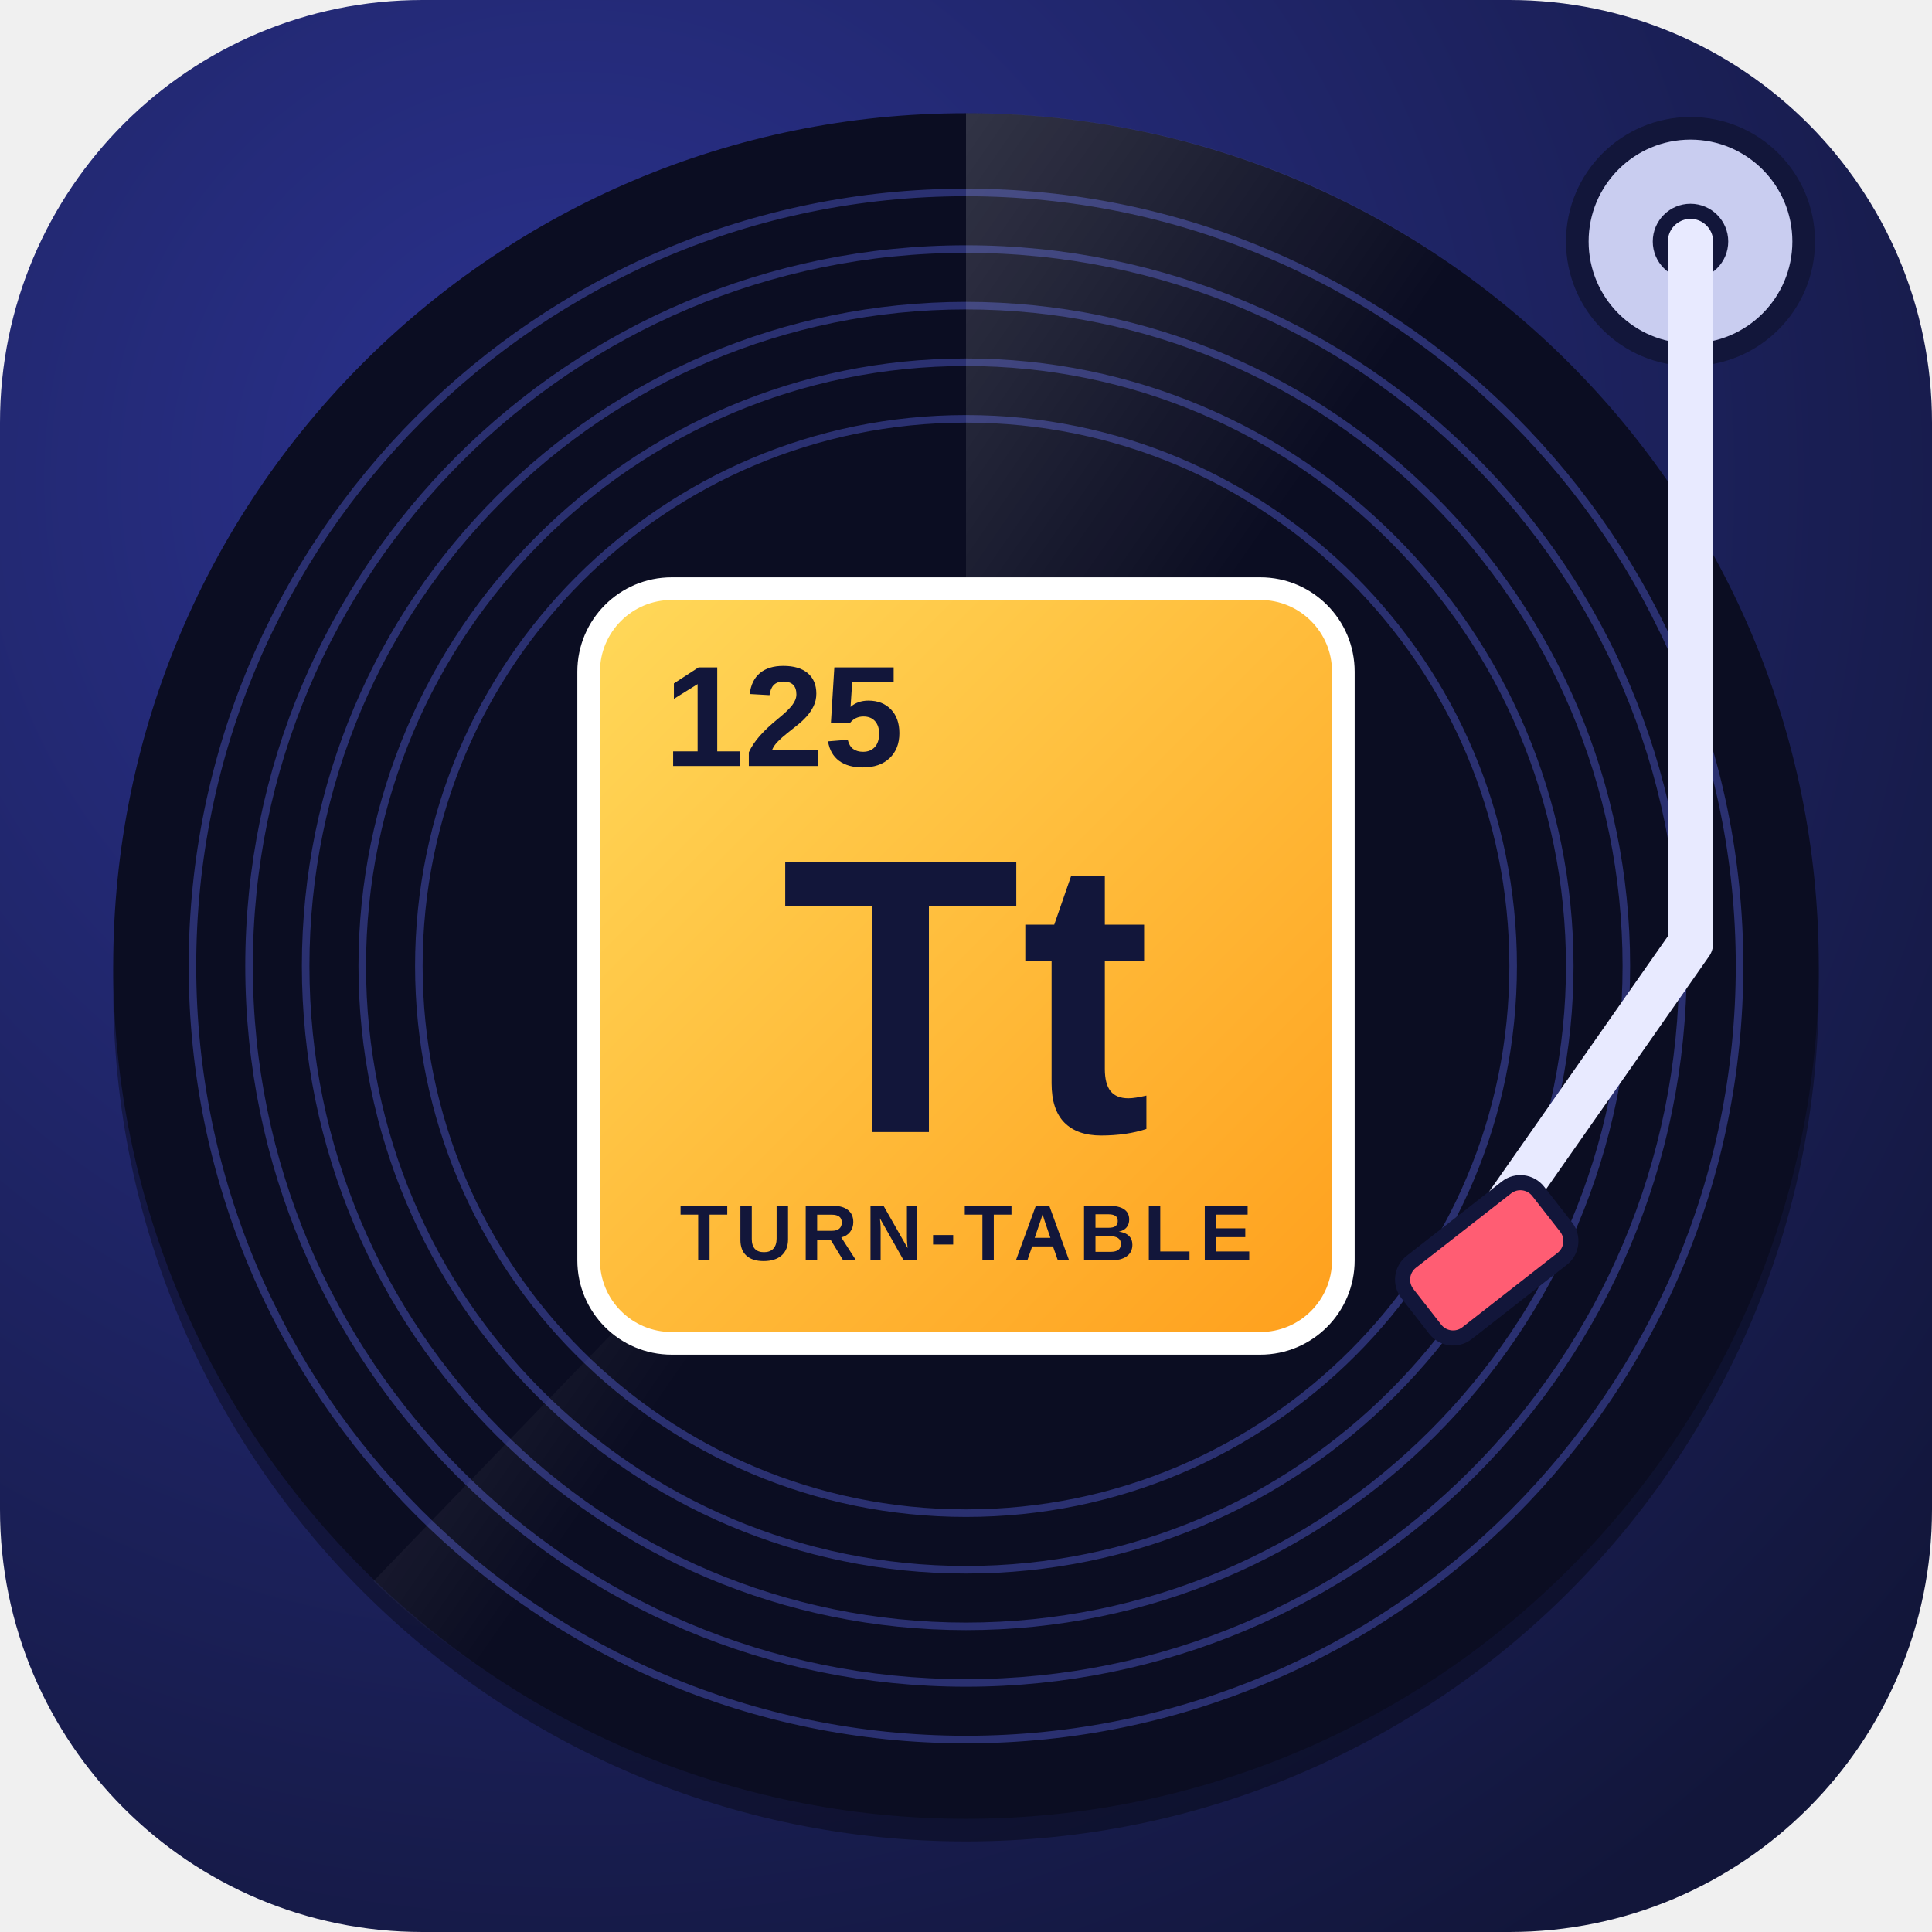
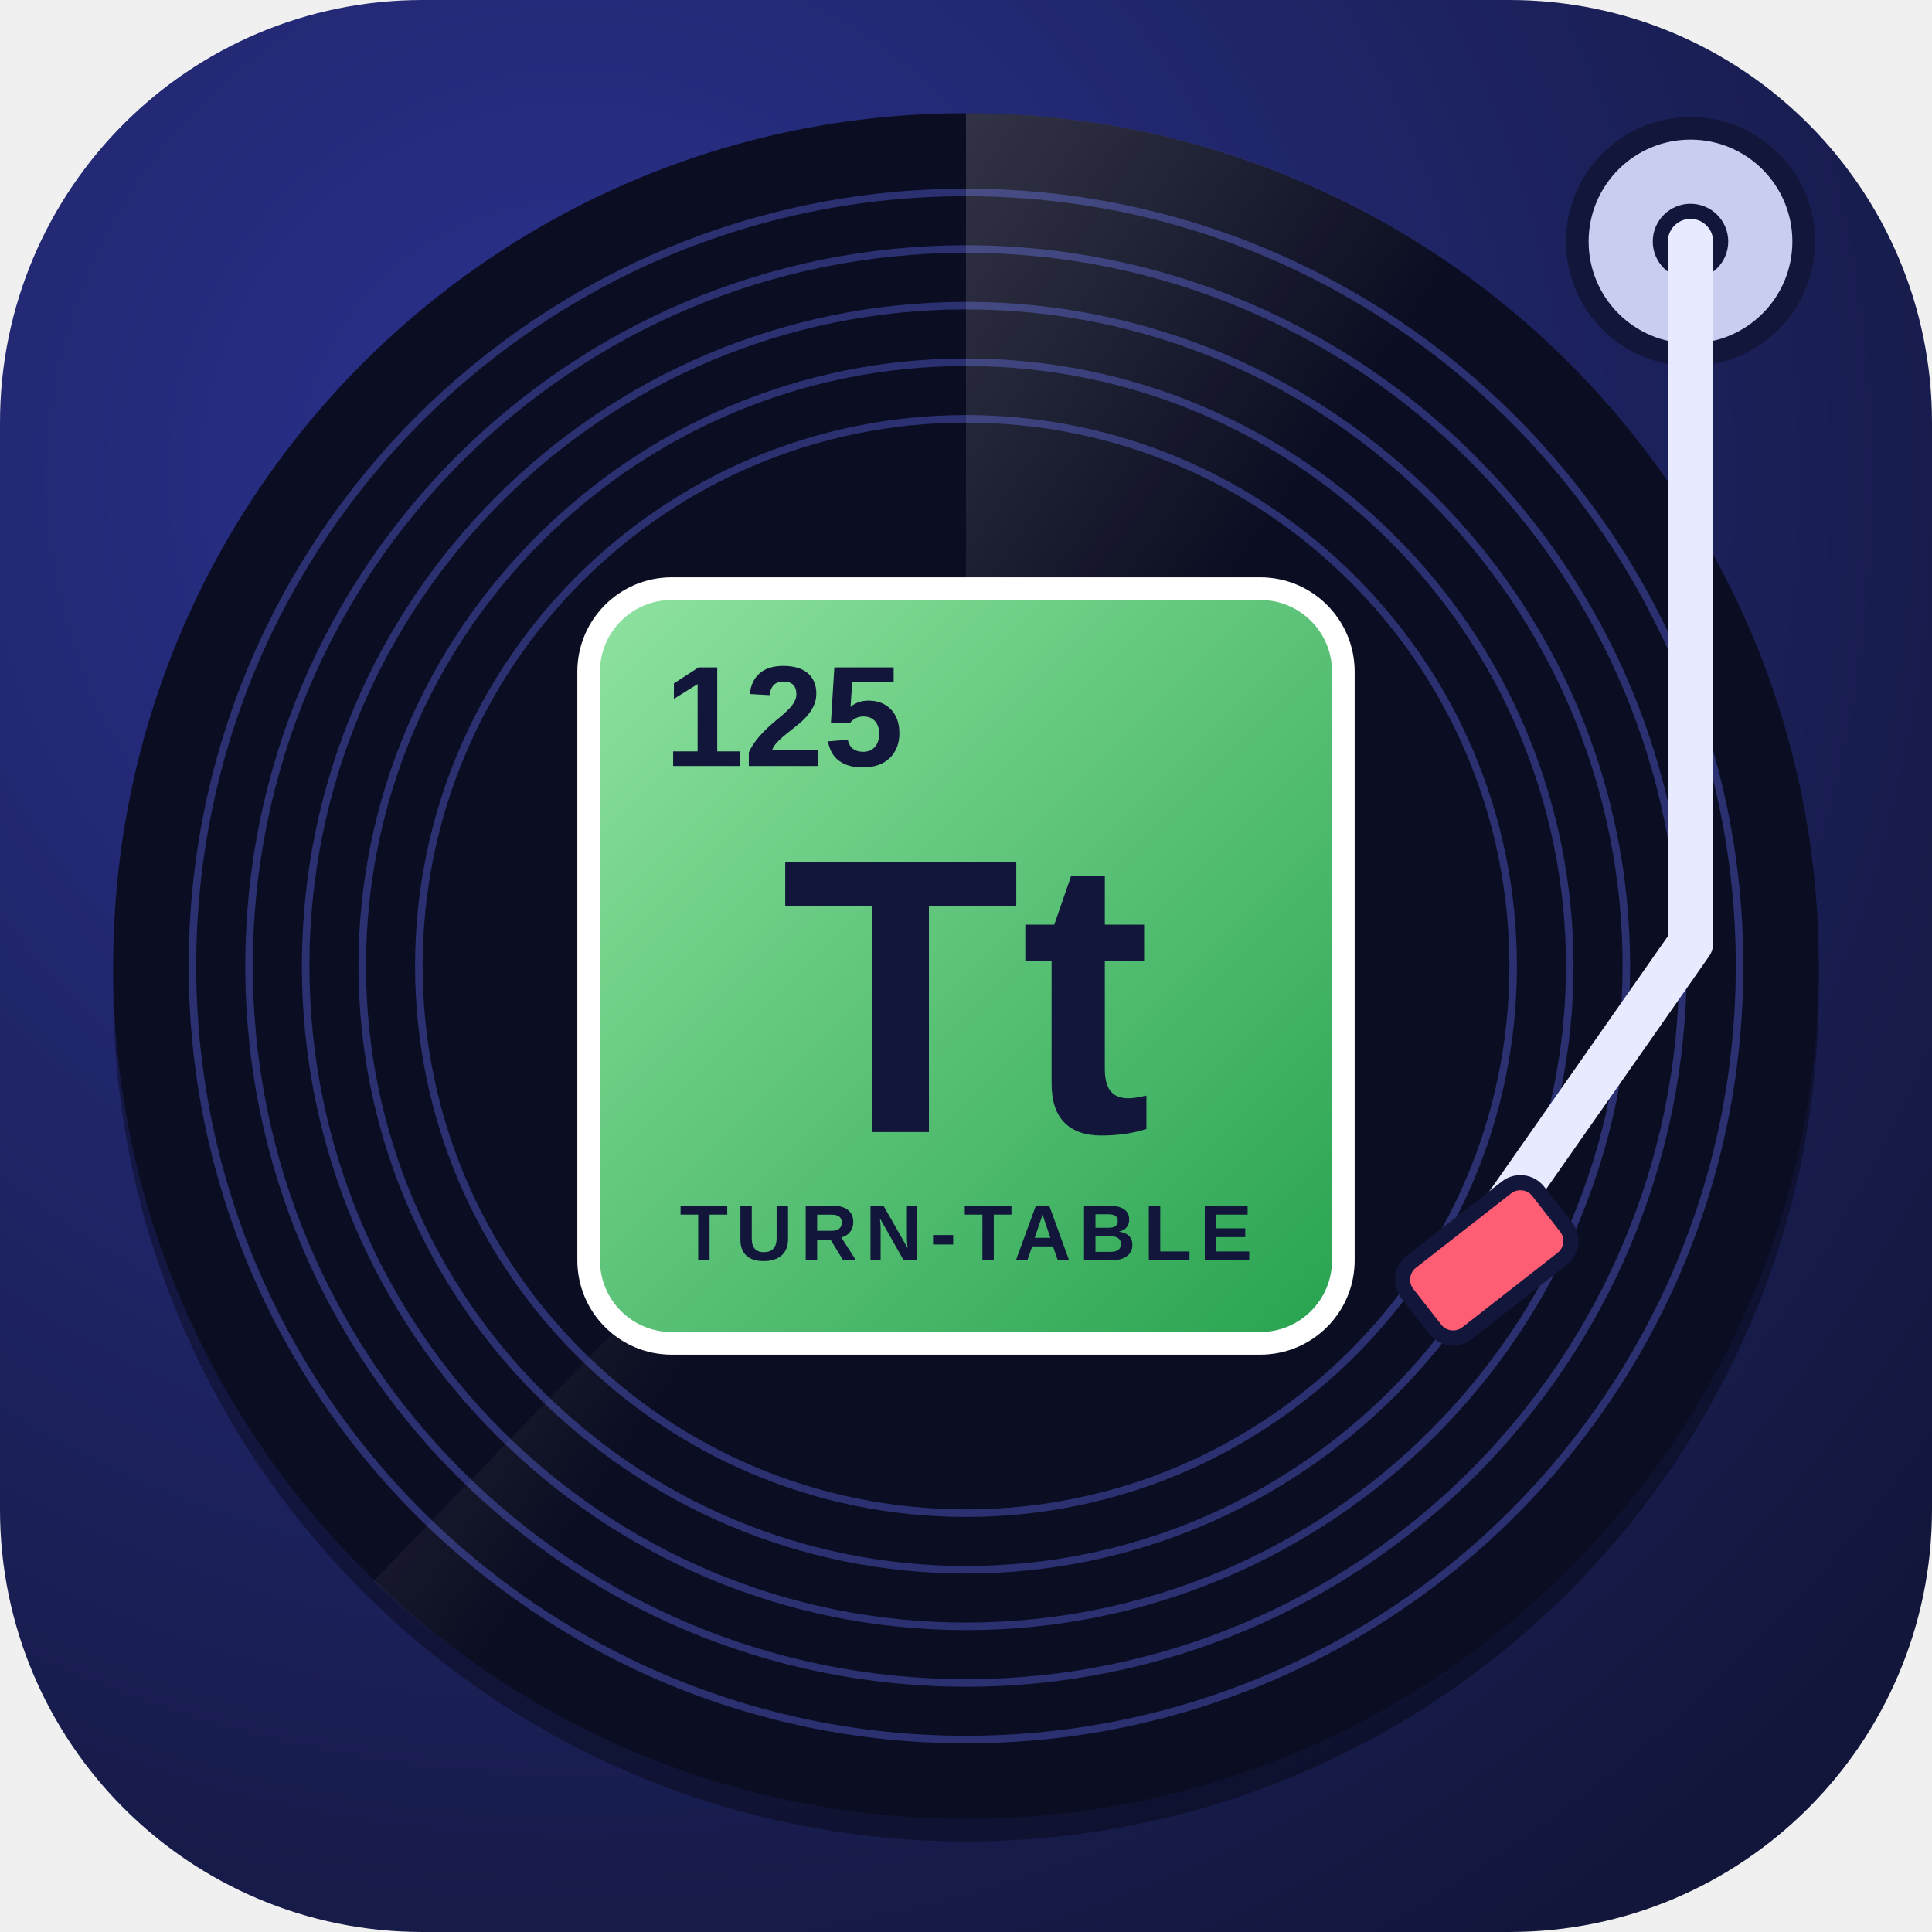
<svg xmlns="http://www.w3.org/2000/svg" viewBox="0 0 512 512" width="512" height="512">
  <defs>
    <radialGradient id="bgg" cx="30%" cy="25%" r="90%">
      <stop offset="0" stop-color="#2b3290" />
      <stop offset="1" stop-color="#12163a" />
    </radialGradient>
    <linearGradient id="tile" x1="0" y1="0" x2="1" y2="1">
-       <stop offset="0" stop-color="#ffd95a" />
-       <stop offset="1" stop-color="#ff9f1c" />
+       <stop offset="0" stop-color="#8fe3a0" />
+       <stop offset="1" stop-color="#27a24f" />
    </linearGradient>
    <linearGradient id="shine" x1="0" y1="0" x2="1" y2="1">
      <stop offset="0" stop-color="#fff" stop-opacity=".16" />
      <stop offset=".5" stop-color="#fff" stop-opacity="0" />
    </linearGradient>
  </defs>
  <rect width="512" height="512" rx="112" fill="url(#bgg)" />
  <g transform="translate(256 256) scale(1.0) translate(-256 -256)">
    <circle cx="256" cy="262" r="226" fill="#000" opacity=".35" />
    <circle cx="256" cy="256" r="226" fill="#0b0d22" />
    <circle cx="256" cy="256" r="205" fill="none" stroke="#2a3070" stroke-width="2" />
    <circle cx="256" cy="256" r="190" fill="none" stroke="#2a3070" stroke-width="2" />
    <circle cx="256" cy="256" r="175" fill="none" stroke="#2a3070" stroke-width="2" />
    <circle cx="256" cy="256" r="160" fill="none" stroke="#2a3070" stroke-width="2" />
    <circle cx="256" cy="256" r="145" fill="none" stroke="#2a3070" stroke-width="2" />
    <path d="M256 256 L256 30 A226 226 0 0 1 413 93 Z" fill="url(#shine)" />
    <path d="M256 256 L256 482 A226 226 0 0 1 99 419 Z" fill="url(#shine)" />
    <rect x="156" y="156" width="200" height="200" rx="22" fill="url(#tile)" stroke="#fff" stroke-width="6" />
    <text x="176" y="203" font-family="Arial,Helvetica,sans-serif" font-weight="700" font-size="38" fill="#12163a">125</text>
    <text x="256" y="300" text-anchor="middle" font-family="Arial,Helvetica,sans-serif" font-weight="800" font-size="104" fill="#12163a">Tt</text>
    <text x="256" y="334" text-anchor="middle" font-family="Arial,Helvetica,sans-serif" font-weight="700" font-size="21" letter-spacing="2" fill="#12163a">TURN-TABLE</text>
    <circle cx="256" cy="256" r="0" fill="#fff" />
    <g>
      <circle cx="448" cy="64" r="30" fill="#c9cdf0" stroke="#12163a" stroke-width="6" />
      <circle cx="448" cy="64" r="10" fill="#12163a" />
      <path d="M448 64 L448 250 L392 330" fill="none" stroke="#e8eaff" stroke-width="12" stroke-linecap="round" stroke-linejoin="round" />
      <rect x="372" y="322" width="44" height="24" rx="6" transform="rotate(-38 394 334)" fill="#ff5d73" stroke="#12163a" stroke-width="4" />
    </g>
  </g>
</svg>
